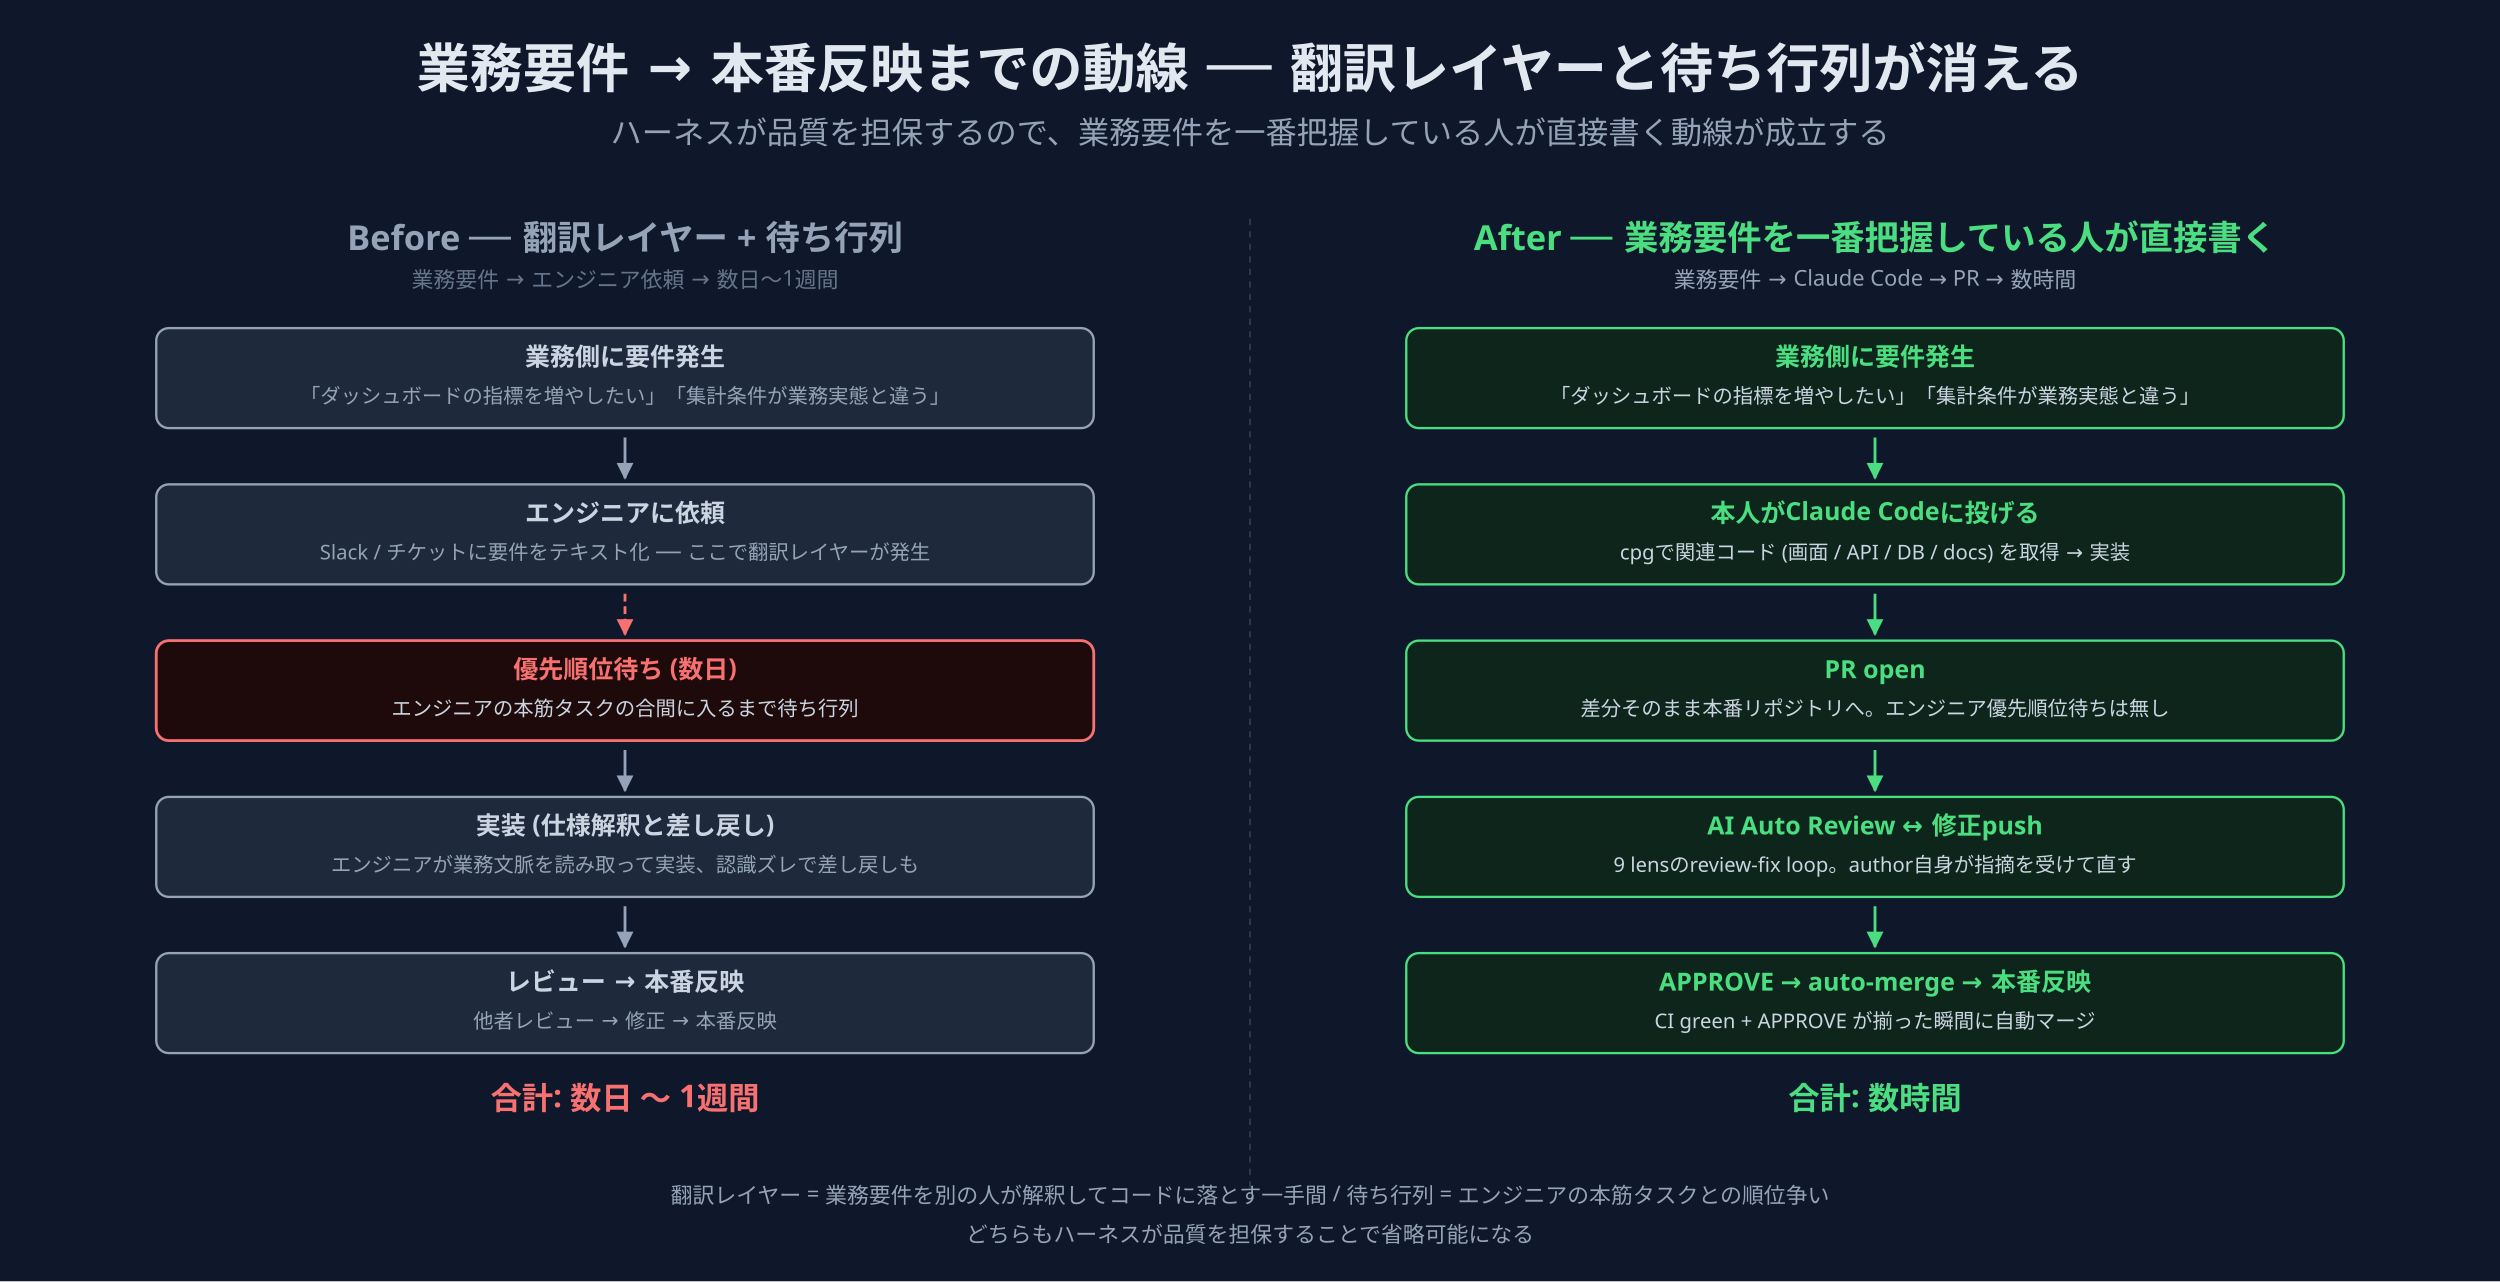
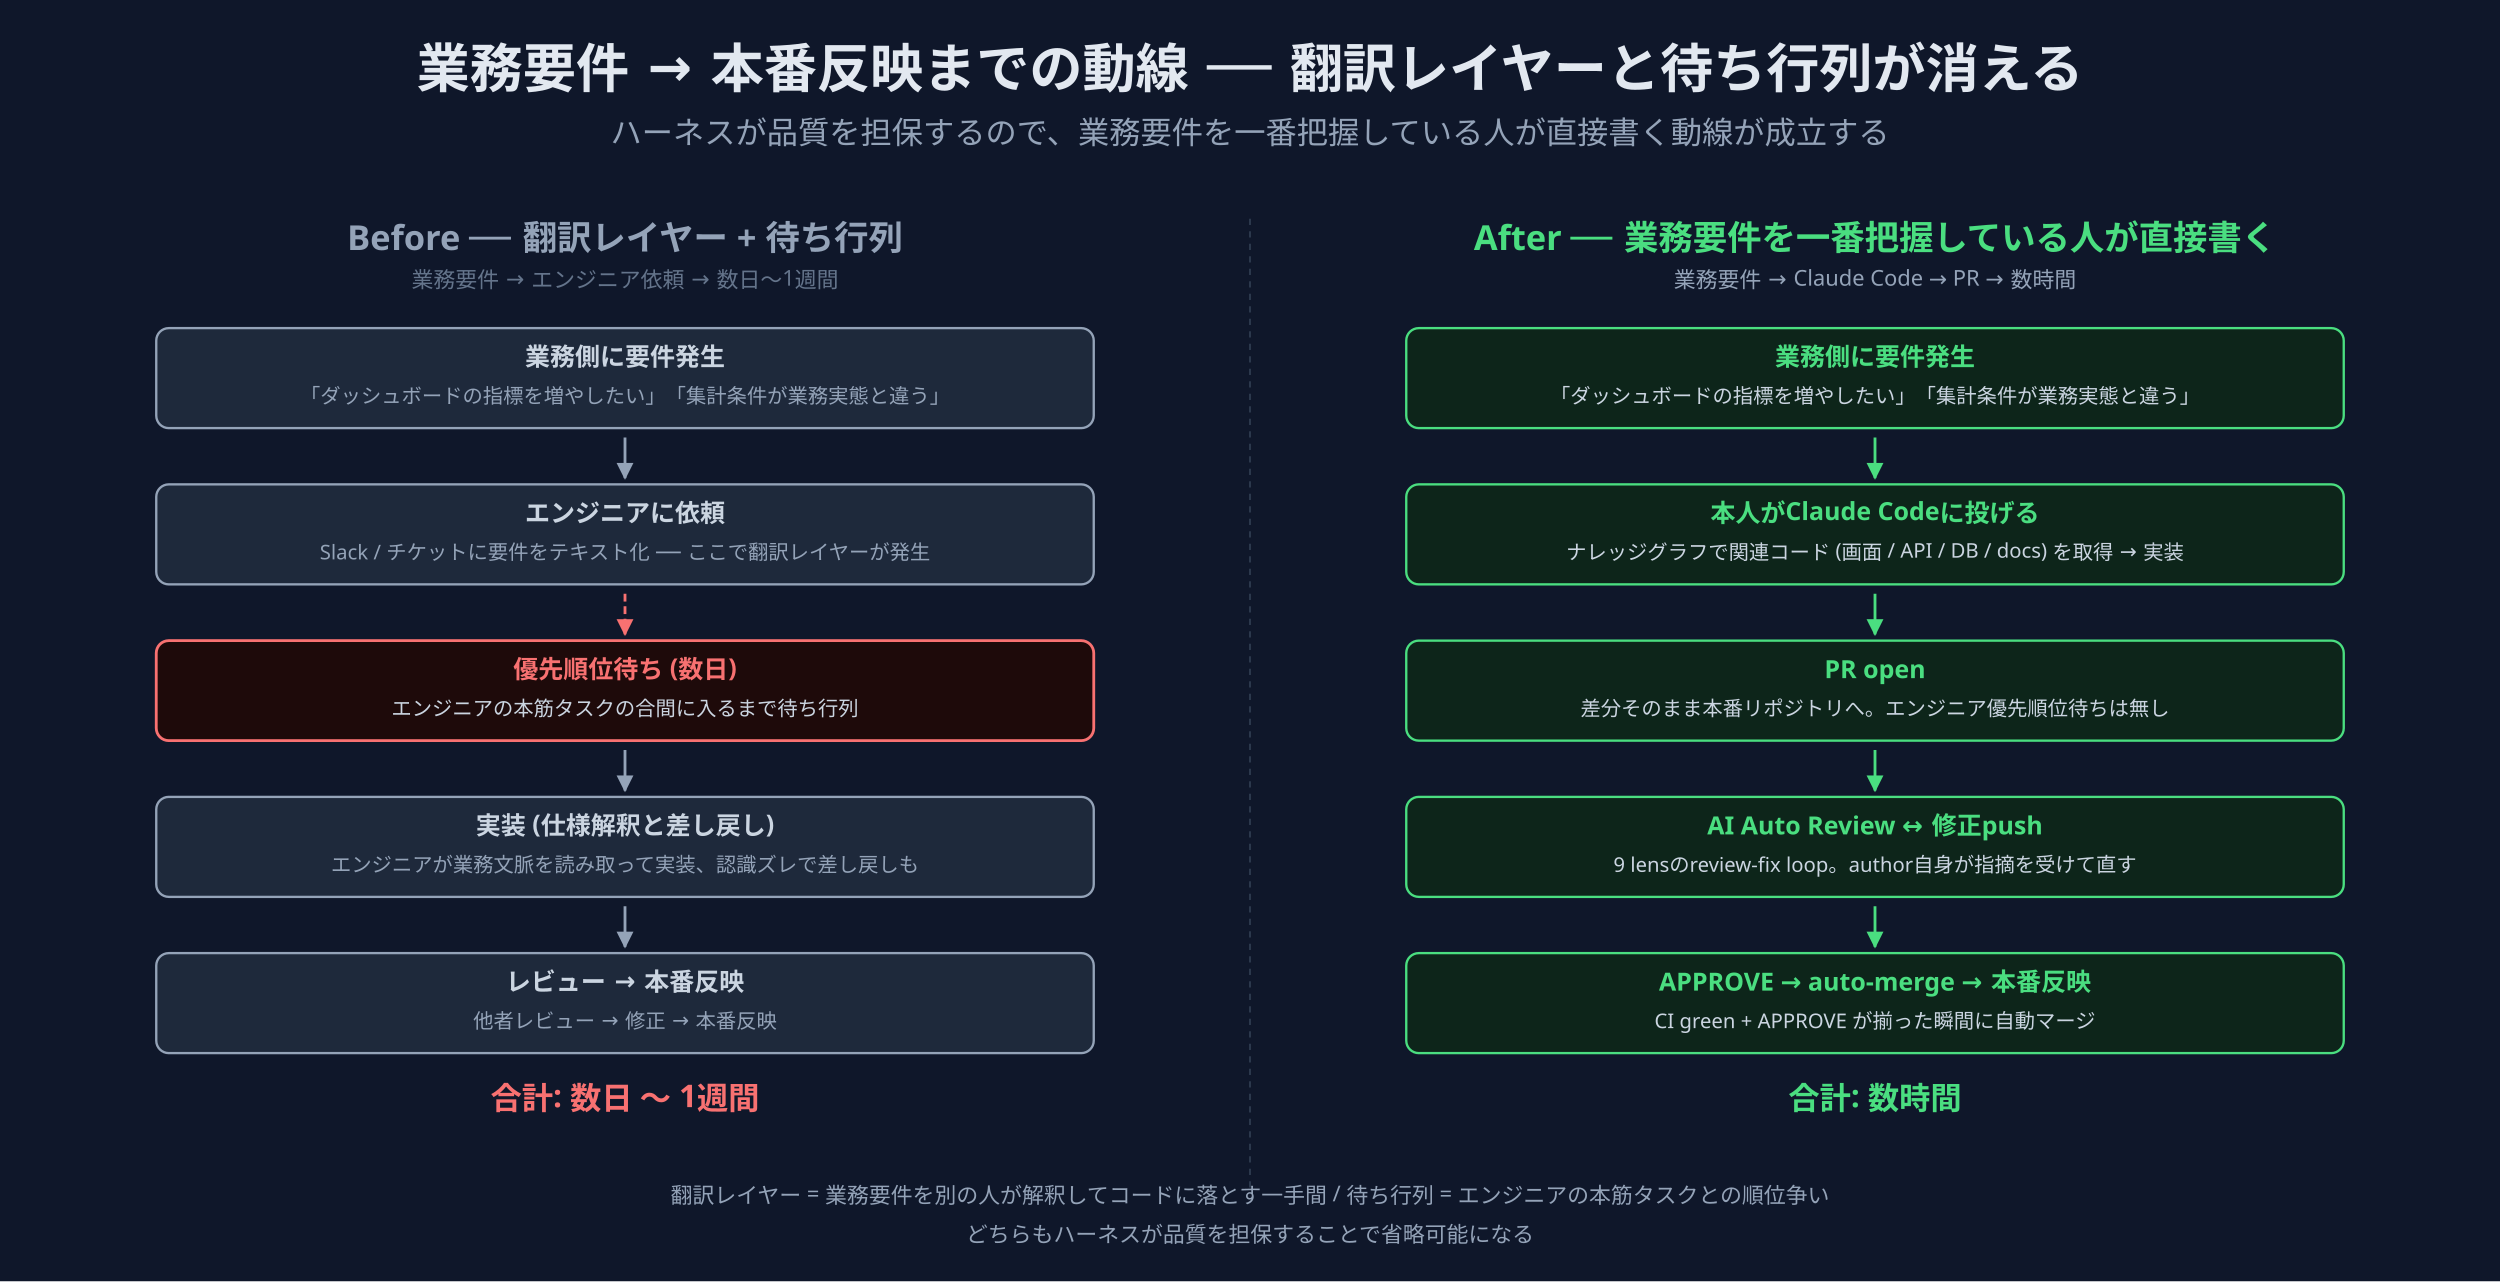
<svg xmlns="http://www.w3.org/2000/svg" width="1600" height="820" viewBox="0 0 1600 820">
  <rect width="1600" height="820" fill="#0f172a" />
  <defs>
    <marker id="a-94a3b8" viewBox="0 0 10 10" refX="9" refY="5" markerWidth="6" markerHeight="6" orient="auto-start-reverse">
      <path d="M 0 0 L 10 5 L 0 10 z" fill="#94a3b8" />
    </marker>
    <marker id="a-4ade80" viewBox="0 0 10 10" refX="9" refY="5" markerWidth="6" markerHeight="6" orient="auto-start-reverse">
      <path d="M 0 0 L 10 5 L 0 10 z" fill="#4ade80" />
    </marker>
    <marker id="a-f87171" viewBox="0 0 10 10" refX="9" refY="5" markerWidth="6" markerHeight="6" orient="auto-start-reverse">
      <path d="M 0 0 L 10 5 L 0 10 z" fill="#f87171" />
    </marker>
  </defs>
  <text x="800" y="56" font-size="34" fill="#e2e8f0" text-anchor="middle" font-weight="bold" font-family="Noto Sans JP, sans-serif">業務要件 → 本番反映までの動線 ── 翻訳レイヤーと待ち行列が消える</text>
  <text x="800" y="92" font-size="20" fill="#94a3b8" text-anchor="middle" font-family="Noto Sans JP, sans-serif">ハーネスが品質を担保するので、業務要件を一番把握している人が直接書く動線が成立する</text>
  <line x1="800" y1="140" x2="800" y2="760" stroke="#334155" stroke-width="1" stroke-dasharray="4,4" />
  <g font-family="Noto Sans JP, sans-serif">
    <text x="400" y="160" font-size="22" fill="#94a3b8" text-anchor="middle" font-weight="bold">Before ── 翻訳レイヤー + 待ち行列</text>
    <text x="400" y="184" font-size="14" fill="#64748b" text-anchor="middle">業務要件 → エンジニア依頼 → 数日〜1週間</text>
    <rect x="100" y="210" width="600" height="64" rx="8" fill="#1e293b" stroke="#94a3b8" stroke-width="1.5" />
    <text x="400" y="234" font-size="16" fill="#cbd5e1" text-anchor="middle" font-weight="bold">業務側に要件発生</text>
    <text x="400" y="258" font-size="13" fill="#94a3b8" text-anchor="middle">「ダッシュボードの指標を増やしたい」「集計条件が業務実態と違う」</text>
    <line x1="400" y1="280" x2="400" y2="306" stroke="#94a3b8" stroke-width="1.8" marker-end="url(#a-94a3b8)" />
    <rect x="100" y="310" width="600" height="64" rx="8" fill="#1e293b" stroke="#94a3b8" stroke-width="1.5" />
    <text x="400" y="334" font-size="16" fill="#cbd5e1" text-anchor="middle" font-weight="bold">エンジニアに依頼</text>
    <text x="400" y="358" font-size="13" fill="#94a3b8" text-anchor="middle">Slack / チケットに要件をテキスト化 ── ここで翻訳レイヤーが発生</text>
    <line x1="400" y1="380" x2="400" y2="406" stroke="#f87171" stroke-width="1.8" stroke-dasharray="5,3" marker-end="url(#a-f87171)" />
    <rect x="100" y="410" width="600" height="64" rx="8" fill="#1e0a0a" stroke="#f87171" stroke-width="1.8" />
    <text x="400" y="434" font-size="16" fill="#f87171" text-anchor="middle" font-weight="bold">優先順位待ち (数日)</text>
    <text x="400" y="458" font-size="13" fill="#cbd5e1" text-anchor="middle">エンジニアの本筋タスクの合間に入るまで待ち行列</text>
    <line x1="400" y1="480" x2="400" y2="506" stroke="#94a3b8" stroke-width="1.8" marker-end="url(#a-94a3b8)" />
    <rect x="100" y="510" width="600" height="64" rx="8" fill="#1e293b" stroke="#94a3b8" stroke-width="1.5" />
    <text x="400" y="534" font-size="16" fill="#cbd5e1" text-anchor="middle" font-weight="bold">実装 (仕様解釈と差し戻し)</text>
    <text x="400" y="558" font-size="13" fill="#94a3b8" text-anchor="middle">エンジニアが業務文脈を読み取って実装、認識ズレで差し戻しも</text>
    <line x1="400" y1="580" x2="400" y2="606" stroke="#94a3b8" stroke-width="1.8" marker-end="url(#a-94a3b8)" />
    <rect x="100" y="610" width="600" height="64" rx="8" fill="#1e293b" stroke="#94a3b8" stroke-width="1.5" />
    <text x="400" y="634" font-size="16" fill="#cbd5e1" text-anchor="middle" font-weight="bold">レビュー → 本番反映</text>
    <text x="400" y="658" font-size="13" fill="#94a3b8" text-anchor="middle">他者レビュー → 修正 → 本番反映</text>
    <text x="400" y="710" font-size="20" fill="#f87171" text-anchor="middle" font-weight="bold">合計: 数日 〜 1週間</text>
  </g>
  <g font-family="Noto Sans JP, sans-serif">
    <text x="1200" y="160" font-size="22" fill="#4ade80" text-anchor="middle" font-weight="bold">After ── 業務要件を一番把握している人が直接書く</text>
    <text x="1200" y="184" font-size="14" fill="#94a3b8" text-anchor="middle">業務要件 → Claude Code → PR → 数時間</text>
    <rect x="900" y="210" width="600" height="64" rx="8" fill="#0d251a" stroke="#4ade80" stroke-width="1.5" />
    <text x="1200" y="234" font-size="16" fill="#4ade80" text-anchor="middle" font-weight="bold">業務側に要件発生</text>
    <text x="1200" y="258" font-size="13" fill="#cbd5e1" text-anchor="middle">「ダッシュボードの指標を増やしたい」「集計条件が業務実態と違う」</text>
    <line x1="1200" y1="280" x2="1200" y2="306" stroke="#4ade80" stroke-width="1.8" marker-end="url(#a-4ade80)" />
    <rect x="900" y="310" width="600" height="64" rx="8" fill="#0d251a" stroke="#4ade80" stroke-width="1.5" />
    <text x="1200" y="334" font-size="16" fill="#4ade80" text-anchor="middle" font-weight="bold">本人がClaude Codeに投げる</text>
-     <text x="1200" y="358" font-size="13" fill="#cbd5e1" text-anchor="middle">cpgで関連コード (画面 / API / DB / docs) を取得 → 実装</text>
+     <text x="1200" y="358" font-size="13" fill="#cbd5e1" text-anchor="middle">ナレッジグラフで関連コード (画面 / API / DB / docs) を取得 → 実装</text>
    <line x1="1200" y1="380" x2="1200" y2="406" stroke="#4ade80" stroke-width="1.8" marker-end="url(#a-4ade80)" />
    <rect x="900" y="410" width="600" height="64" rx="8" fill="#0d251a" stroke="#4ade80" stroke-width="1.5" />
    <text x="1200" y="434" font-size="16" fill="#4ade80" text-anchor="middle" font-weight="bold">PR open</text>
    <text x="1200" y="458" font-size="13" fill="#cbd5e1" text-anchor="middle">差分そのまま本番リポジトリへ。エンジニア優先順位待ちは無し</text>
    <line x1="1200" y1="480" x2="1200" y2="506" stroke="#4ade80" stroke-width="1.8" marker-end="url(#a-4ade80)" />
    <rect x="900" y="510" width="600" height="64" rx="8" fill="#0d251a" stroke="#4ade80" stroke-width="1.5" />
    <text x="1200" y="534" font-size="16" fill="#4ade80" text-anchor="middle" font-weight="bold">AI Auto Review ↔ 修正push</text>
    <text x="1200" y="558" font-size="13" fill="#cbd5e1" text-anchor="middle">9 lensのreview-fix loop。author自身が指摘を受けて直す</text>
    <line x1="1200" y1="580" x2="1200" y2="606" stroke="#4ade80" stroke-width="1.8" marker-end="url(#a-4ade80)" />
    <rect x="900" y="610" width="600" height="64" rx="8" fill="#0d251a" stroke="#4ade80" stroke-width="1.5" />
    <text x="1200" y="634" font-size="16" fill="#4ade80" text-anchor="middle" font-weight="bold">APPROVE → auto-merge → 本番反映</text>
    <text x="1200" y="658" font-size="13" fill="#cbd5e1" text-anchor="middle">CI green + APPROVE が揃った瞬間に自動マージ</text>
    <text x="1200" y="710" font-size="20" fill="#4ade80" text-anchor="middle" font-weight="bold">合計: 数時間</text>
  </g>
  <text x="800" y="770" font-size="14" fill="#94a3b8" text-anchor="middle" font-family="Noto Sans JP, sans-serif">翻訳レイヤー = 業務要件を別の人が解釈してコードに落とす一手間 / 待ち行列 = エンジニアの本筋タスクとの順位争い</text>
  <text x="800" y="795" font-size="14" fill="#94a3b8" text-anchor="middle" font-family="Noto Sans JP, sans-serif">どちらもハーネスが品質を担保することで省略可能になる</text>
</svg>
